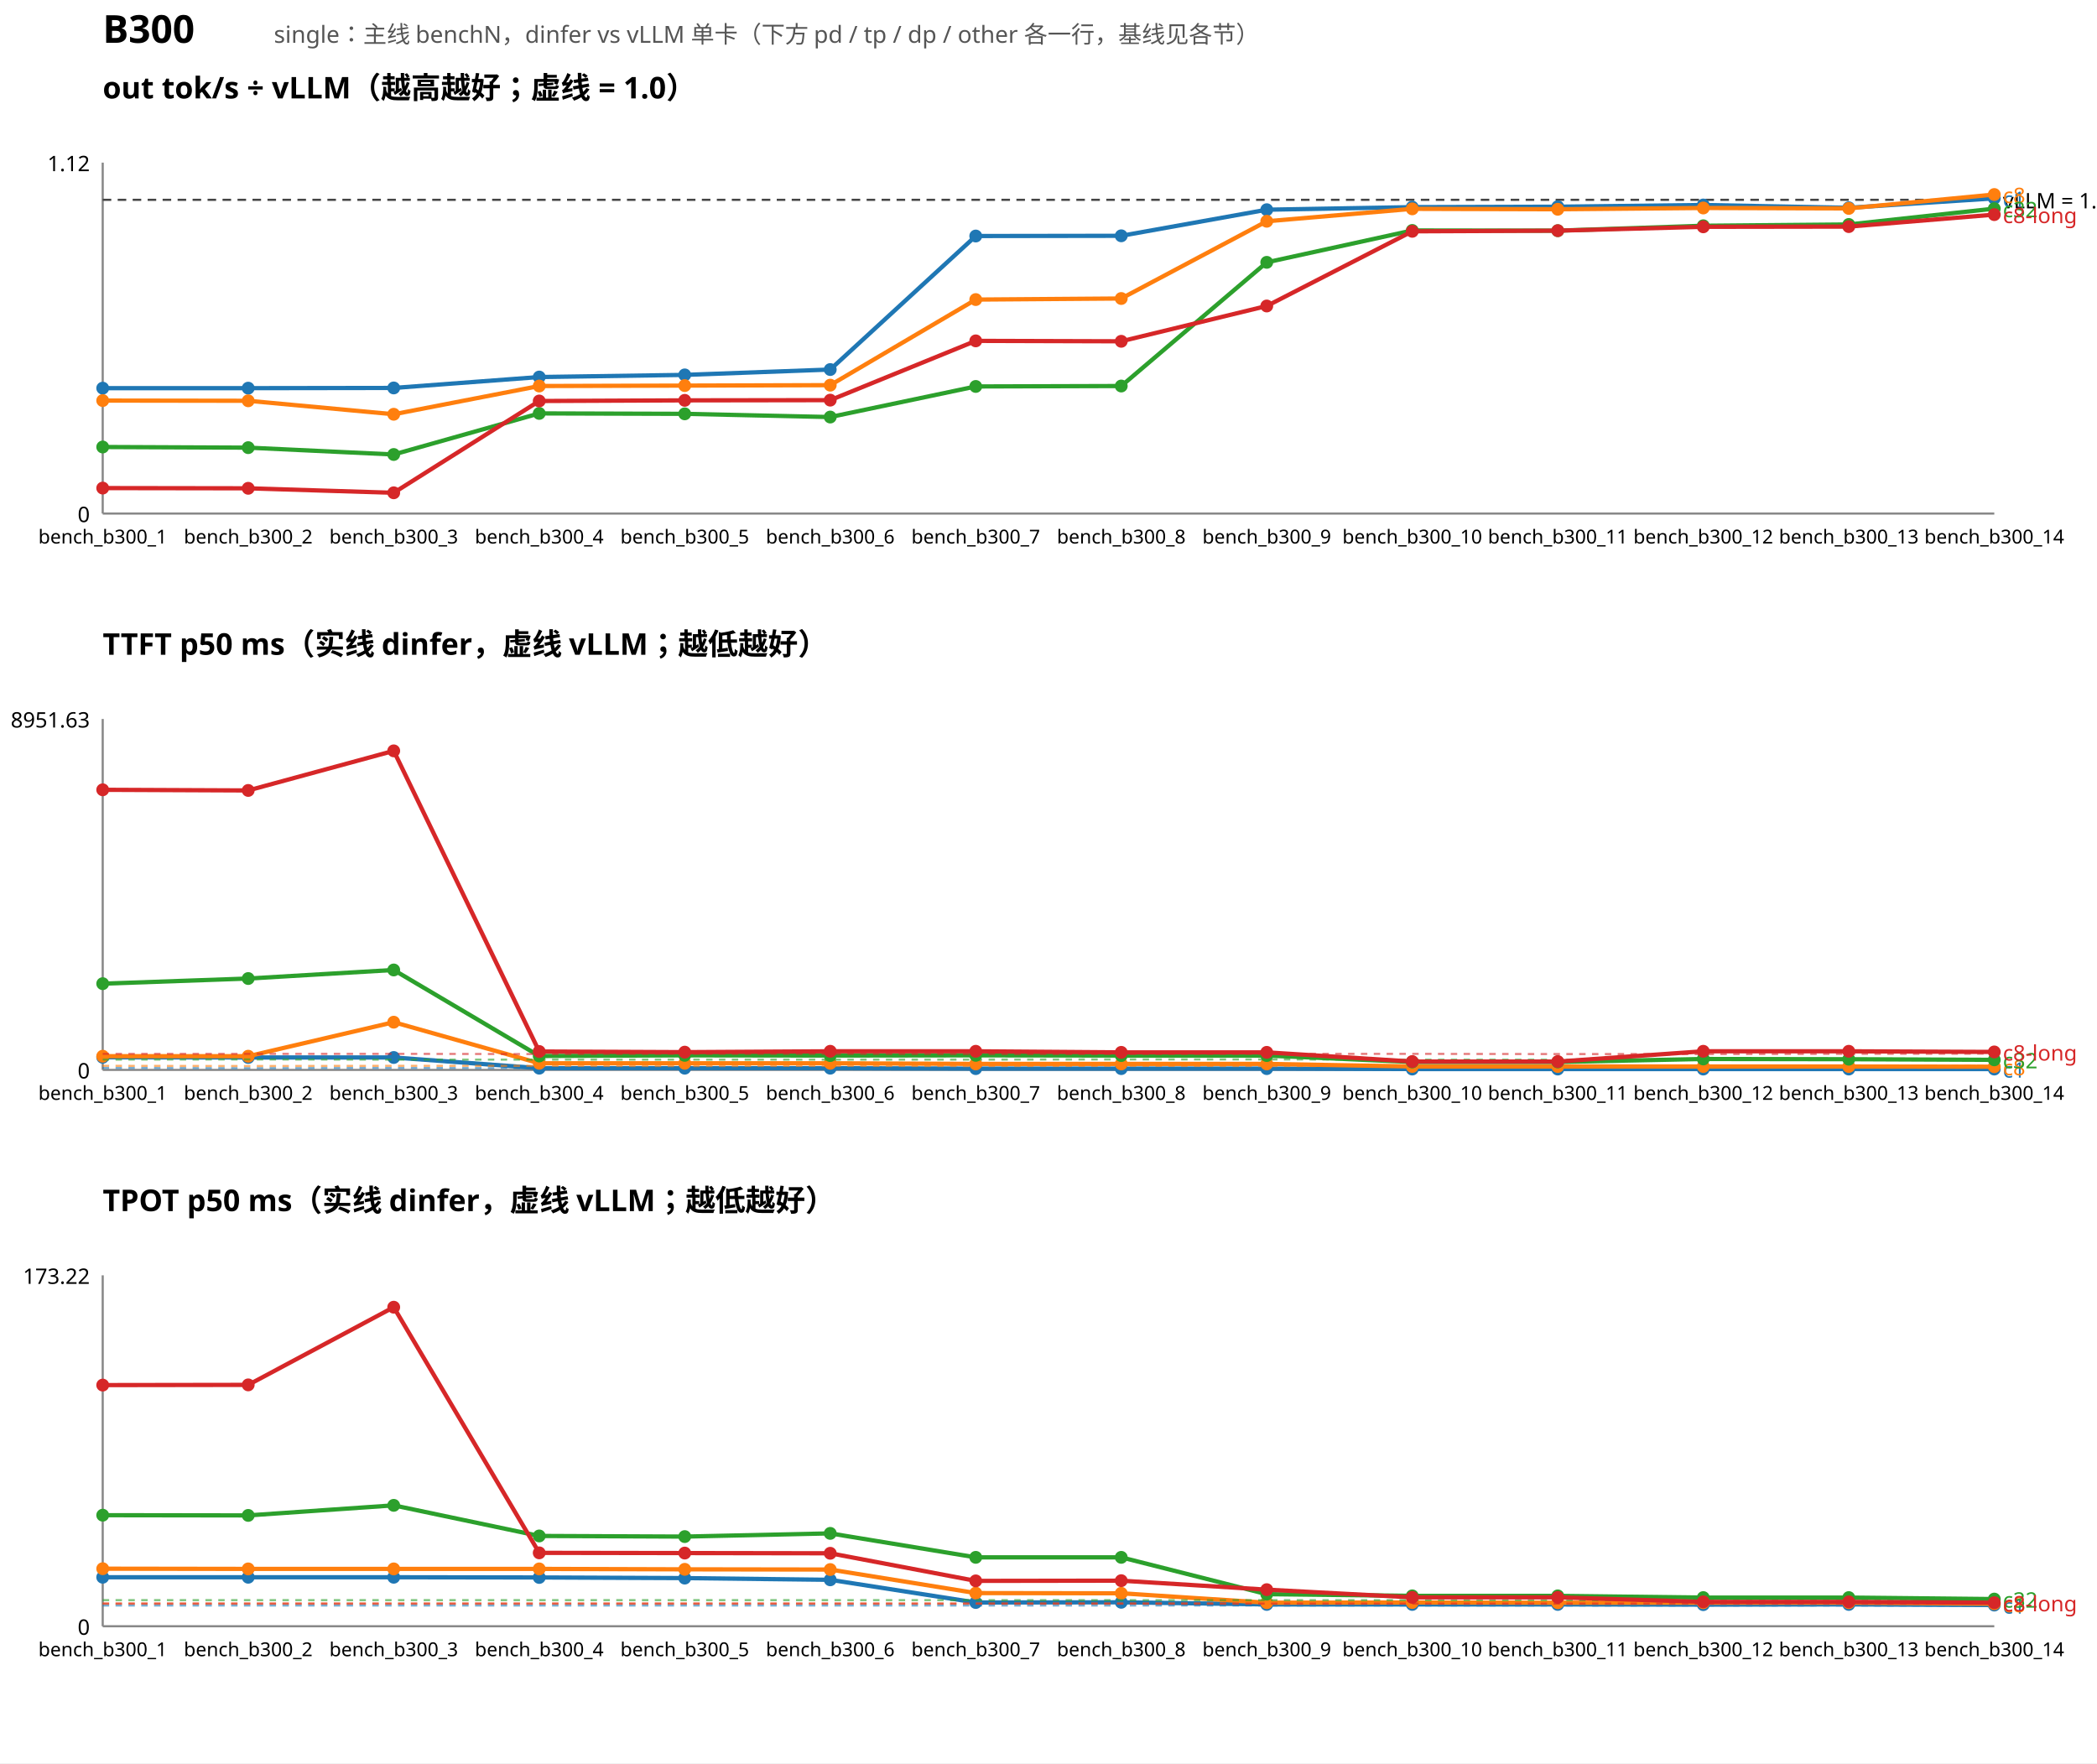
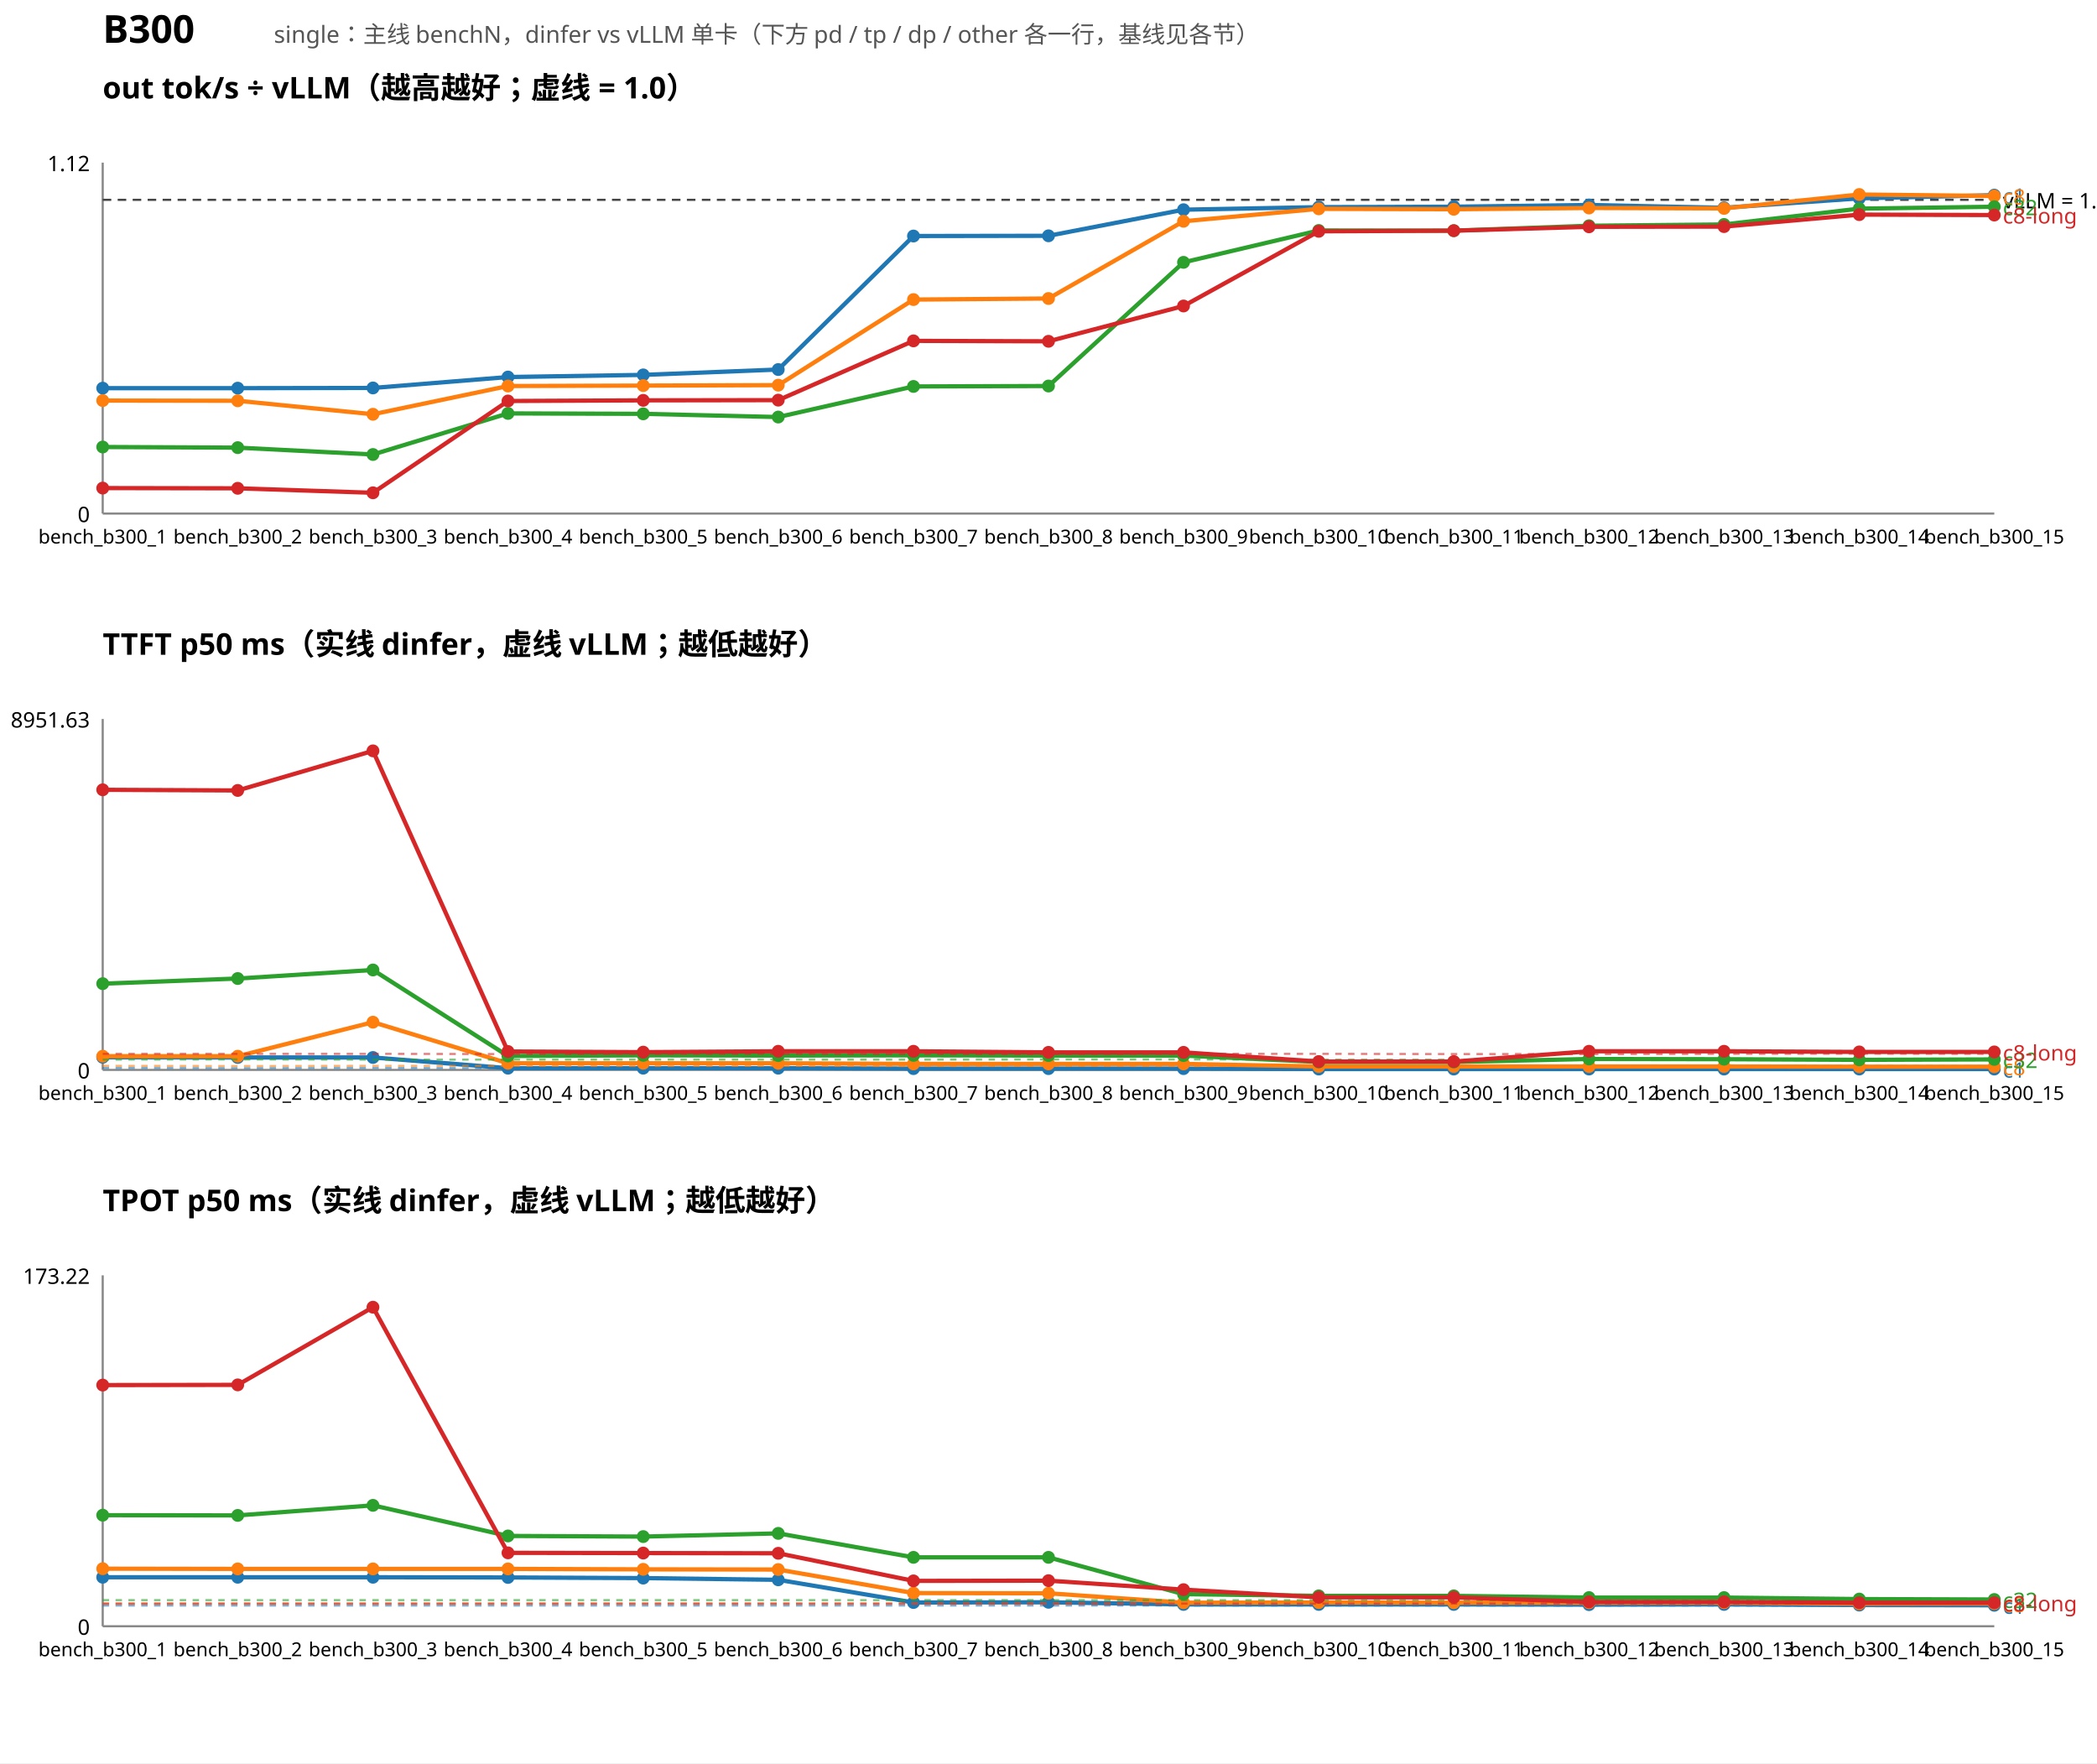
<svg xmlns="http://www.w3.org/2000/svg" width="980" height="824" font-family="sans-serif">
  <rect width="980" height="824" fill="white" />
  <text x="48" y="20" font-size="18" font-weight="bold">B300</text>
  <text x="128" y="20" font-size="11" fill="#555">single：主线 benchN，dinfer vs vLLM 单卡（下方 pd / tp / dp / other 各一行，基线见各节）</text>
  <text x="48" y="46" font-size="14" font-weight="bold">out tok/s ÷ vLLM（越高越好；虚线 = 1.0）</text>
  <line x1="48" y1="240.0" x2="932" y2="240.0" stroke="#888" />
  <line x1="48" y1="76" x2="48" y2="240.0" stroke="#888" />
  <text x="42" y="80" font-size="10" text-anchor="end">1.12</text>
  <text x="42" y="244.0" font-size="10" text-anchor="end">0</text>
  <line x1="48" y1="93.381" x2="932" y2="93.381" stroke="#444" stroke-dasharray="4 3" />
  <text x="936" y="97.381" font-size="10">vLLM = 1.0</text>
-   <polyline points="48.0,181.4 116.0,181.4 184.0,181.3 252.0,176.2 320.0,175.2 388.0,172.7 456.0,110.3 524.0,110.2 592.0,98.0 660.0,96.8 728.0,96.6 796.0,95.8 864.0,97.1 932.0,92.7" fill="none" stroke="#1f77b4" stroke-width="2" />
+   <polyline points="48.0,181.4 111.1,181.4 174.3,181.3 237.4,176.2 300.6,175.2 363.7,172.7 426.9,110.3 490.0,110.2 553.1,98.0 616.3,96.8 679.4,96.6 742.6,95.8 805.7,97.1 868.9,92.7 932.0,91.2" fill="none" stroke="#1f77b4" stroke-width="2" />
  <circle cx="48.0" cy="181.4" r="3" fill="#1f77b4" />
-   <circle cx="116.0" cy="181.4" r="3" fill="#1f77b4" />
-   <circle cx="184.0" cy="181.3" r="3" fill="#1f77b4" />
-   <circle cx="252.0" cy="176.2" r="3" fill="#1f77b4" />
-   <circle cx="320.0" cy="175.2" r="3" fill="#1f77b4" />
-   <circle cx="388.0" cy="172.7" r="3" fill="#1f77b4" />
-   <circle cx="456.0" cy="110.3" r="3" fill="#1f77b4" />
-   <circle cx="524.0" cy="110.2" r="3" fill="#1f77b4" />
-   <circle cx="592.0" cy="98.0" r="3" fill="#1f77b4" />
-   <circle cx="660.0" cy="96.8" r="3" fill="#1f77b4" />
-   <circle cx="728.0" cy="96.6" r="3" fill="#1f77b4" />
-   <circle cx="796.0" cy="95.8" r="3" fill="#1f77b4" />
-   <circle cx="864.0" cy="97.1" r="3" fill="#1f77b4" />
-   <circle cx="932.0" cy="92.7" r="3" fill="#1f77b4" />
-   <text x="936" y="96.725" font-size="10" fill="#1f77b4">c1</text>
-   <polyline points="48.0,187.2 116.0,187.3 184.0,193.6 252.0,180.4 320.0,180.2 388.0,180.0 456.0,140.0 524.0,139.5 592.0,103.4 660.0,97.6 728.0,97.8 796.0,97.2 864.0,97.4 932.0,90.9" fill="none" stroke="#ff7f0e" stroke-width="2" />
+   <circle cx="111.1" cy="181.4" r="3" fill="#1f77b4" />
+   <circle cx="174.3" cy="181.3" r="3" fill="#1f77b4" />
+   <circle cx="237.4" cy="176.2" r="3" fill="#1f77b4" />
+   <circle cx="300.6" cy="175.2" r="3" fill="#1f77b4" />
+   <circle cx="363.7" cy="172.7" r="3" fill="#1f77b4" />
+   <circle cx="426.9" cy="110.3" r="3" fill="#1f77b4" />
+   <circle cx="490.0" cy="110.2" r="3" fill="#1f77b4" />
+   <circle cx="553.1" cy="98.0" r="3" fill="#1f77b4" />
+   <circle cx="616.3" cy="96.8" r="3" fill="#1f77b4" />
+   <circle cx="679.4" cy="96.6" r="3" fill="#1f77b4" />
+   <circle cx="742.6" cy="95.8" r="3" fill="#1f77b4" />
+   <circle cx="805.7" cy="97.1" r="3" fill="#1f77b4" />
+   <circle cx="868.9" cy="92.7" r="3" fill="#1f77b4" />
+   <circle cx="932.0" cy="91.2" r="3" fill="#1f77b4" />
+   <text x="936" y="95.247" font-size="10" fill="#1f77b4">c1</text>
+   <polyline points="48.0,187.2 111.1,187.3 174.3,193.6 237.4,180.4 300.6,180.2 363.7,180.0 426.9,140.0 490.0,139.5 553.1,103.4 616.3,97.6 679.4,97.8 742.6,97.2 805.7,97.4 868.9,90.9 932.0,91.6" fill="none" stroke="#ff7f0e" stroke-width="2" />
  <circle cx="48.0" cy="187.2" r="3" fill="#ff7f0e" />
-   <circle cx="116.0" cy="187.3" r="3" fill="#ff7f0e" />
-   <circle cx="184.0" cy="193.6" r="3" fill="#ff7f0e" />
-   <circle cx="252.0" cy="180.4" r="3" fill="#ff7f0e" />
-   <circle cx="320.0" cy="180.2" r="3" fill="#ff7f0e" />
-   <circle cx="388.0" cy="180.0" r="3" fill="#ff7f0e" />
-   <circle cx="456.0" cy="140.0" r="3" fill="#ff7f0e" />
-   <circle cx="524.0" cy="139.5" r="3" fill="#ff7f0e" />
-   <circle cx="592.0" cy="103.4" r="3" fill="#ff7f0e" />
-   <circle cx="660.0" cy="97.6" r="3" fill="#ff7f0e" />
-   <circle cx="728.0" cy="97.8" r="3" fill="#ff7f0e" />
-   <circle cx="796.0" cy="97.2" r="3" fill="#ff7f0e" />
-   <circle cx="864.0" cy="97.4" r="3" fill="#ff7f0e" />
-   <circle cx="932.0" cy="90.9" r="3" fill="#ff7f0e" />
-   <text x="936" y="94.909" font-size="10" fill="#ff7f0e">c8</text>
-   <polyline points="48.0,208.9 116.0,209.2 184.0,212.4 252.0,193.2 320.0,193.4 388.0,194.9 456.0,180.6 524.0,180.4 592.0,122.6 660.0,107.7 728.0,107.8 796.0,105.5 864.0,104.9 932.0,97.5" fill="none" stroke="#2ca02c" stroke-width="2" />
+   <circle cx="111.1" cy="187.3" r="3" fill="#ff7f0e" />
+   <circle cx="174.3" cy="193.6" r="3" fill="#ff7f0e" />
+   <circle cx="237.4" cy="180.4" r="3" fill="#ff7f0e" />
+   <circle cx="300.6" cy="180.2" r="3" fill="#ff7f0e" />
+   <circle cx="363.7" cy="180.0" r="3" fill="#ff7f0e" />
+   <circle cx="426.9" cy="140.0" r="3" fill="#ff7f0e" />
+   <circle cx="490.0" cy="139.5" r="3" fill="#ff7f0e" />
+   <circle cx="553.1" cy="103.4" r="3" fill="#ff7f0e" />
+   <circle cx="616.3" cy="97.6" r="3" fill="#ff7f0e" />
+   <circle cx="679.4" cy="97.8" r="3" fill="#ff7f0e" />
+   <circle cx="742.6" cy="97.2" r="3" fill="#ff7f0e" />
+   <circle cx="805.7" cy="97.4" r="3" fill="#ff7f0e" />
+   <circle cx="868.9" cy="90.9" r="3" fill="#ff7f0e" />
+   <circle cx="932.0" cy="91.6" r="3" fill="#ff7f0e" />
+   <text x="936" y="95.585" font-size="10" fill="#ff7f0e">c8</text>
+   <polyline points="48.0,208.9 111.1,209.2 174.3,212.4 237.4,193.2 300.6,193.4 363.7,194.9 426.9,180.6 490.0,180.4 553.1,122.6 616.3,107.7 679.4,107.8 742.6,105.5 805.7,104.9 868.9,97.5 932.0,96.6" fill="none" stroke="#2ca02c" stroke-width="2" />
  <circle cx="48.0" cy="208.9" r="3" fill="#2ca02c" />
-   <circle cx="116.0" cy="209.2" r="3" fill="#2ca02c" />
-   <circle cx="184.0" cy="212.4" r="3" fill="#2ca02c" />
-   <circle cx="252.0" cy="193.2" r="3" fill="#2ca02c" />
-   <circle cx="320.0" cy="193.4" r="3" fill="#2ca02c" />
-   <circle cx="388.0" cy="194.9" r="3" fill="#2ca02c" />
-   <circle cx="456.0" cy="180.6" r="3" fill="#2ca02c" />
-   <circle cx="524.0" cy="180.4" r="3" fill="#2ca02c" />
-   <circle cx="592.0" cy="122.6" r="3" fill="#2ca02c" />
-   <circle cx="660.0" cy="107.7" r="3" fill="#2ca02c" />
-   <circle cx="728.0" cy="107.8" r="3" fill="#2ca02c" />
-   <circle cx="796.0" cy="105.5" r="3" fill="#2ca02c" />
-   <circle cx="864.0" cy="104.9" r="3" fill="#2ca02c" />
-   <circle cx="932.0" cy="97.5" r="3" fill="#2ca02c" />
-   <text x="936" y="101.531" font-size="10" fill="#2ca02c">c32</text>
-   <polyline points="48.0,228.1 116.0,228.2 184.0,230.3 252.0,187.4 320.0,187.1 388.0,187.0 456.0,159.3 524.0,159.5 592.0,143.0 660.0,108.1 728.0,107.8 796.0,106.0 864.0,105.9 932.0,100.3" fill="none" stroke="#d62728" stroke-width="2" />
+   <circle cx="111.1" cy="209.2" r="3" fill="#2ca02c" />
+   <circle cx="174.3" cy="212.4" r="3" fill="#2ca02c" />
+   <circle cx="237.4" cy="193.2" r="3" fill="#2ca02c" />
+   <circle cx="300.6" cy="193.4" r="3" fill="#2ca02c" />
+   <circle cx="363.7" cy="194.9" r="3" fill="#2ca02c" />
+   <circle cx="426.9" cy="180.6" r="3" fill="#2ca02c" />
+   <circle cx="490.0" cy="180.4" r="3" fill="#2ca02c" />
+   <circle cx="553.1" cy="122.6" r="3" fill="#2ca02c" />
+   <circle cx="616.3" cy="107.7" r="3" fill="#2ca02c" />
+   <circle cx="679.4" cy="107.8" r="3" fill="#2ca02c" />
+   <circle cx="742.6" cy="105.5" r="3" fill="#2ca02c" />
+   <circle cx="805.7" cy="104.9" r="3" fill="#2ca02c" />
+   <circle cx="868.9" cy="97.5" r="3" fill="#2ca02c" />
+   <circle cx="932.0" cy="96.6" r="3" fill="#2ca02c" />
+   <text x="936" y="100.595" font-size="10" fill="#2ca02c">c32</text>
+   <polyline points="48.0,228.1 111.1,228.2 174.3,230.3 237.4,187.4 300.6,187.1 363.7,187.0 426.9,159.3 490.0,159.5 553.1,143.0 616.3,108.1 679.4,107.8 742.6,106.0 805.7,105.9 868.9,100.3 932.0,100.5" fill="none" stroke="#d62728" stroke-width="2" />
  <circle cx="48.0" cy="228.1" r="3" fill="#d62728" />
-   <circle cx="116.0" cy="228.2" r="3" fill="#d62728" />
-   <circle cx="184.0" cy="230.3" r="3" fill="#d62728" />
-   <circle cx="252.0" cy="187.4" r="3" fill="#d62728" />
-   <circle cx="320.0" cy="187.1" r="3" fill="#d62728" />
-   <circle cx="388.0" cy="187.0" r="3" fill="#d62728" />
-   <circle cx="456.0" cy="159.3" r="3" fill="#d62728" />
-   <circle cx="524.0" cy="159.5" r="3" fill="#d62728" />
-   <circle cx="592.0" cy="143.0" r="3" fill="#d62728" />
-   <circle cx="660.0" cy="108.1" r="3" fill="#d62728" />
-   <circle cx="728.0" cy="107.8" r="3" fill="#d62728" />
-   <circle cx="796.0" cy="106.0" r="3" fill="#d62728" />
-   <circle cx="864.0" cy="105.9" r="3" fill="#d62728" />
-   <circle cx="932.0" cy="100.3" r="3" fill="#d62728" />
-   <text x="936" y="104.262" font-size="10" fill="#d62728">c8-long</text>
+   <circle cx="111.1" cy="228.2" r="3" fill="#d62728" />
+   <circle cx="174.3" cy="230.3" r="3" fill="#d62728" />
+   <circle cx="237.4" cy="187.4" r="3" fill="#d62728" />
+   <circle cx="300.6" cy="187.1" r="3" fill="#d62728" />
+   <circle cx="363.7" cy="187.0" r="3" fill="#d62728" />
+   <circle cx="426.9" cy="159.3" r="3" fill="#d62728" />
+   <circle cx="490.0" cy="159.5" r="3" fill="#d62728" />
+   <circle cx="553.1" cy="143.0" r="3" fill="#d62728" />
+   <circle cx="616.3" cy="108.1" r="3" fill="#d62728" />
+   <circle cx="679.4" cy="107.8" r="3" fill="#d62728" />
+   <circle cx="742.6" cy="106.0" r="3" fill="#d62728" />
+   <circle cx="805.7" cy="105.9" r="3" fill="#d62728" />
+   <circle cx="868.9" cy="100.3" r="3" fill="#d62728" />
+   <circle cx="932.0" cy="100.5" r="3" fill="#d62728" />
+   <text x="936" y="104.453" font-size="10" fill="#d62728">c8-long</text>
  <text x="48.0" y="254.0" font-size="9" text-anchor="middle">bench_b300_1</text>
-   <text x="116.0" y="254.0" font-size="9" text-anchor="middle">bench_b300_2</text>
-   <text x="184.0" y="254.0" font-size="9" text-anchor="middle">bench_b300_3</text>
-   <text x="252.0" y="254.0" font-size="9" text-anchor="middle">bench_b300_4</text>
-   <text x="320.0" y="254.0" font-size="9" text-anchor="middle">bench_b300_5</text>
-   <text x="388.0" y="254.0" font-size="9" text-anchor="middle">bench_b300_6</text>
-   <text x="456.0" y="254.0" font-size="9" text-anchor="middle">bench_b300_7</text>
-   <text x="524.0" y="254.0" font-size="9" text-anchor="middle">bench_b300_8</text>
-   <text x="592.0" y="254.0" font-size="9" text-anchor="middle">bench_b300_9</text>
-   <text x="660.0" y="254.0" font-size="9" text-anchor="middle">bench_b300_10</text>
-   <text x="728.0" y="254.0" font-size="9" text-anchor="middle">bench_b300_11</text>
-   <text x="796.0" y="254.0" font-size="9" text-anchor="middle">bench_b300_12</text>
-   <text x="864.0" y="254.0" font-size="9" text-anchor="middle">bench_b300_13</text>
-   <text x="932.0" y="254.0" font-size="9" text-anchor="middle">bench_b300_14</text>
+   <text x="111.1" y="254.0" font-size="9" text-anchor="middle">bench_b300_2</text>
+   <text x="174.3" y="254.0" font-size="9" text-anchor="middle">bench_b300_3</text>
+   <text x="237.4" y="254.0" font-size="9" text-anchor="middle">bench_b300_4</text>
+   <text x="300.6" y="254.0" font-size="9" text-anchor="middle">bench_b300_5</text>
+   <text x="363.7" y="254.0" font-size="9" text-anchor="middle">bench_b300_6</text>
+   <text x="426.9" y="254.0" font-size="9" text-anchor="middle">bench_b300_7</text>
+   <text x="490.0" y="254.0" font-size="9" text-anchor="middle">bench_b300_8</text>
+   <text x="553.1" y="254.0" font-size="9" text-anchor="middle">bench_b300_9</text>
+   <text x="616.3" y="254.0" font-size="9" text-anchor="middle">bench_b300_10</text>
+   <text x="679.4" y="254.0" font-size="9" text-anchor="middle">bench_b300_11</text>
+   <text x="742.6" y="254.0" font-size="9" text-anchor="middle">bench_b300_12</text>
+   <text x="805.7" y="254.0" font-size="9" text-anchor="middle">bench_b300_13</text>
+   <text x="868.9" y="254.0" font-size="9" text-anchor="middle">bench_b300_14</text>
+   <text x="932.0" y="254.0" font-size="9" text-anchor="middle">bench_b300_15</text>
  <text x="48" y="306" font-size="14" font-weight="bold">TTFT p50 ms（实线 dinfer，虚线 vLLM；越低越好）</text>
  <line x1="48" y1="500.0" x2="932" y2="500.0" stroke="#888" />
  <line x1="48" y1="336" x2="48" y2="500.0" stroke="#888" />
  <text x="42" y="340" font-size="10" text-anchor="end">8951.63</text>
  <text x="42" y="504.0" font-size="10" text-anchor="end">0</text>
-   <polyline points="48.0,494.1 116.0,494.2 184.0,494.2 252.0,499.2 320.0,499.2 388.0,499.2 456.0,499.4 524.0,499.4 592.0,499.4 660.0,499.6 728.0,499.6 796.0,499.6 864.0,499.6 932.0,499.6" fill="none" stroke="#1f77b4" stroke-width="2" />
+   <polyline points="48.0,494.1 111.1,494.2 174.3,494.2 237.4,499.2 300.6,499.2 363.7,499.2 426.9,499.4 490.0,499.4 553.1,499.4 616.3,499.6 679.4,499.6 742.6,499.6 805.7,499.6 868.9,499.6 932.0,499.6" fill="none" stroke="#1f77b4" stroke-width="2" />
  <circle cx="48.0" cy="494.1" r="3" fill="#1f77b4" />
-   <circle cx="116.0" cy="494.2" r="3" fill="#1f77b4" />
-   <circle cx="184.0" cy="494.2" r="3" fill="#1f77b4" />
-   <circle cx="252.0" cy="499.2" r="3" fill="#1f77b4" />
-   <circle cx="320.0" cy="499.2" r="3" fill="#1f77b4" />
-   <circle cx="388.0" cy="499.2" r="3" fill="#1f77b4" />
-   <circle cx="456.0" cy="499.4" r="3" fill="#1f77b4" />
-   <circle cx="524.0" cy="499.4" r="3" fill="#1f77b4" />
-   <circle cx="592.0" cy="499.4" r="3" fill="#1f77b4" />
-   <circle cx="660.0" cy="499.6" r="3" fill="#1f77b4" />
-   <circle cx="728.0" cy="499.6" r="3" fill="#1f77b4" />
-   <circle cx="796.0" cy="499.6" r="3" fill="#1f77b4" />
-   <circle cx="864.0" cy="499.6" r="3" fill="#1f77b4" />
+   <circle cx="111.1" cy="494.2" r="3" fill="#1f77b4" />
+   <circle cx="174.3" cy="494.2" r="3" fill="#1f77b4" />
+   <circle cx="237.4" cy="499.2" r="3" fill="#1f77b4" />
+   <circle cx="300.6" cy="499.2" r="3" fill="#1f77b4" />
+   <circle cx="363.7" cy="499.2" r="3" fill="#1f77b4" />
+   <circle cx="426.9" cy="499.4" r="3" fill="#1f77b4" />
+   <circle cx="490.0" cy="499.4" r="3" fill="#1f77b4" />
+   <circle cx="553.1" cy="499.4" r="3" fill="#1f77b4" />
+   <circle cx="616.3" cy="499.6" r="3" fill="#1f77b4" />
+   <circle cx="679.4" cy="499.6" r="3" fill="#1f77b4" />
+   <circle cx="742.6" cy="499.6" r="3" fill="#1f77b4" />
+   <circle cx="805.7" cy="499.6" r="3" fill="#1f77b4" />
+   <circle cx="868.9" cy="499.6" r="3" fill="#1f77b4" />
  <circle cx="932.0" cy="499.6" r="3" fill="#1f77b4" />
-   <polyline points="48.0,499.1 116.0,499.2 184.0,499.1 252.0,499.2 320.0,499.2 388.0,499.1 456.0,499.2 524.0,499.1 592.0,499.1 660.0,499.1 728.0,499.1 796.0,499.1 864.0,499.1 932.0,499.1" fill="none" stroke="#1f77b4" stroke-width="1" stroke-dasharray="3 3" opacity="0.6" />
-   <text x="936" y="503.608" font-size="10" fill="#1f77b4">c1</text>
-   <polyline points="48.0,493.6 116.0,493.6 184.0,477.7 252.0,496.9 320.0,496.9 388.0,496.9 456.0,497.2 524.0,497.2 592.0,497.2 660.0,498.4 728.0,498.4 796.0,498.4 864.0,498.4 932.0,498.5" fill="none" stroke="#ff7f0e" stroke-width="2" />
+   <polyline points="48.0,499.1 111.1,499.2 174.3,499.1 237.4,499.2 300.6,499.2 363.7,499.1 426.9,499.2 490.0,499.1 553.1,499.1 616.3,499.1 679.4,499.1 742.6,499.1 805.7,499.1 868.9,499.1 932.0,499.1" fill="none" stroke="#1f77b4" stroke-width="1" stroke-dasharray="3 3" opacity="0.6" />
+   <text x="936" y="503.607" font-size="10" fill="#1f77b4">c1</text>
+   <polyline points="48.0,493.6 111.1,493.6 174.3,477.7 237.4,496.9 300.6,496.9 363.7,496.9 426.9,497.2 490.0,497.2 553.1,497.2 616.3,498.4 679.4,498.4 742.6,498.4 805.7,498.4 868.9,498.5 932.0,498.5" fill="none" stroke="#ff7f0e" stroke-width="2" />
  <circle cx="48.0" cy="493.6" r="3" fill="#ff7f0e" />
-   <circle cx="116.0" cy="493.6" r="3" fill="#ff7f0e" />
-   <circle cx="184.0" cy="477.7" r="3" fill="#ff7f0e" />
-   <circle cx="252.0" cy="496.9" r="3" fill="#ff7f0e" />
-   <circle cx="320.0" cy="496.9" r="3" fill="#ff7f0e" />
-   <circle cx="388.0" cy="496.9" r="3" fill="#ff7f0e" />
-   <circle cx="456.0" cy="497.2" r="3" fill="#ff7f0e" />
-   <circle cx="524.0" cy="497.2" r="3" fill="#ff7f0e" />
-   <circle cx="592.0" cy="497.2" r="3" fill="#ff7f0e" />
-   <circle cx="660.0" cy="498.4" r="3" fill="#ff7f0e" />
-   <circle cx="728.0" cy="498.4" r="3" fill="#ff7f0e" />
-   <circle cx="796.0" cy="498.4" r="3" fill="#ff7f0e" />
-   <circle cx="864.0" cy="498.4" r="3" fill="#ff7f0e" />
+   <circle cx="111.1" cy="493.6" r="3" fill="#ff7f0e" />
+   <circle cx="174.3" cy="477.7" r="3" fill="#ff7f0e" />
+   <circle cx="237.4" cy="496.9" r="3" fill="#ff7f0e" />
+   <circle cx="300.6" cy="496.9" r="3" fill="#ff7f0e" />
+   <circle cx="363.7" cy="496.9" r="3" fill="#ff7f0e" />
+   <circle cx="426.9" cy="497.2" r="3" fill="#ff7f0e" />
+   <circle cx="490.0" cy="497.2" r="3" fill="#ff7f0e" />
+   <circle cx="553.1" cy="497.2" r="3" fill="#ff7f0e" />
+   <circle cx="616.3" cy="498.4" r="3" fill="#ff7f0e" />
+   <circle cx="679.4" cy="498.4" r="3" fill="#ff7f0e" />
+   <circle cx="742.6" cy="498.4" r="3" fill="#ff7f0e" />
+   <circle cx="805.7" cy="498.4" r="3" fill="#ff7f0e" />
+   <circle cx="868.9" cy="498.5" r="3" fill="#ff7f0e" />
  <circle cx="932.0" cy="498.5" r="3" fill="#ff7f0e" />
-   <polyline points="48.0,498.1 116.0,498.2 184.0,498.1 252.0,498.1 320.0,498.2 388.0,498.1 456.0,498.2 524.0,498.1 592.0,498.2 660.0,498.1 728.0,498.2 796.0,498.2 864.0,498.2 932.0,498.0" fill="none" stroke="#ff7f0e" stroke-width="1" stroke-dasharray="3 3" opacity="0.6" />
-   <text x="936" y="502.5" font-size="10" fill="#ff7f0e">c8</text>
-   <polyline points="48.0,459.7 116.0,457.3 184.0,453.3 252.0,493.5 320.0,493.2 388.0,493.3 456.0,493.2 524.0,493.3 592.0,493.3 660.0,496.3 728.0,496.3 796.0,494.9 864.0,495.0 932.0,495.3" fill="none" stroke="#2ca02c" stroke-width="2" />
+   <polyline points="48.0,498.1 111.1,498.2 174.3,498.1 237.4,498.1 300.6,498.2 363.7,498.1 426.9,498.2 490.0,498.1 553.1,498.2 616.3,498.1 679.4,498.2 742.6,498.2 805.7,498.2 868.9,498.0 932.0,498.2" fill="none" stroke="#ff7f0e" stroke-width="1" stroke-dasharray="3 3" opacity="0.6" />
+   <text x="936" y="502.471" font-size="10" fill="#ff7f0e">c8</text>
+   <polyline points="48.0,459.7 111.1,457.3 174.3,453.3 237.4,493.5 300.6,493.2 363.7,493.3 426.9,493.2 490.0,493.3 553.1,493.3 616.3,496.3 679.4,496.3 742.6,494.9 805.7,495.0 868.9,495.3 932.0,495.1" fill="none" stroke="#2ca02c" stroke-width="2" />
  <circle cx="48.0" cy="459.7" r="3" fill="#2ca02c" />
-   <circle cx="116.0" cy="457.3" r="3" fill="#2ca02c" />
-   <circle cx="184.0" cy="453.3" r="3" fill="#2ca02c" />
-   <circle cx="252.0" cy="493.5" r="3" fill="#2ca02c" />
-   <circle cx="320.0" cy="493.2" r="3" fill="#2ca02c" />
-   <circle cx="388.0" cy="493.3" r="3" fill="#2ca02c" />
-   <circle cx="456.0" cy="493.2" r="3" fill="#2ca02c" />
-   <circle cx="524.0" cy="493.3" r="3" fill="#2ca02c" />
-   <circle cx="592.0" cy="493.3" r="3" fill="#2ca02c" />
-   <circle cx="660.0" cy="496.3" r="3" fill="#2ca02c" />
-   <circle cx="728.0" cy="496.3" r="3" fill="#2ca02c" />
-   <circle cx="796.0" cy="494.9" r="3" fill="#2ca02c" />
-   <circle cx="864.0" cy="495.0" r="3" fill="#2ca02c" />
-   <circle cx="932.0" cy="495.3" r="3" fill="#2ca02c" />
-   <polyline points="48.0,495.2 116.0,495.1 184.0,495.2 252.0,495.2 320.0,495.2 388.0,495.2 456.0,495.2 524.0,495.1 592.0,495.1 660.0,495.2 728.0,495.2 796.0,495.1 864.0,495.2 932.0,495.2" fill="none" stroke="#2ca02c" stroke-width="1" stroke-dasharray="3 3" opacity="0.6" />
-   <text x="936" y="499.269" font-size="10" fill="#2ca02c">c32</text>
-   <polyline points="48.0,369.1 116.0,369.4 184.0,350.9 252.0,491.4 320.0,491.7 388.0,491.3 456.0,491.3 524.0,491.8 592.0,491.8 660.0,496.1 728.0,496.1 796.0,491.3 864.0,491.3 932.0,491.6" fill="none" stroke="#d62728" stroke-width="2" />
+   <circle cx="111.1" cy="457.3" r="3" fill="#2ca02c" />
+   <circle cx="174.3" cy="453.3" r="3" fill="#2ca02c" />
+   <circle cx="237.4" cy="493.5" r="3" fill="#2ca02c" />
+   <circle cx="300.6" cy="493.2" r="3" fill="#2ca02c" />
+   <circle cx="363.7" cy="493.3" r="3" fill="#2ca02c" />
+   <circle cx="426.9" cy="493.2" r="3" fill="#2ca02c" />
+   <circle cx="490.0" cy="493.3" r="3" fill="#2ca02c" />
+   <circle cx="553.1" cy="493.3" r="3" fill="#2ca02c" />
+   <circle cx="616.3" cy="496.3" r="3" fill="#2ca02c" />
+   <circle cx="679.4" cy="496.3" r="3" fill="#2ca02c" />
+   <circle cx="742.6" cy="494.9" r="3" fill="#2ca02c" />
+   <circle cx="805.7" cy="495.0" r="3" fill="#2ca02c" />
+   <circle cx="868.9" cy="495.3" r="3" fill="#2ca02c" />
+   <circle cx="932.0" cy="495.1" r="3" fill="#2ca02c" />
+   <polyline points="48.0,495.2 111.1,495.1 174.3,495.2 237.4,495.2 300.6,495.2 363.7,495.2 426.9,495.2 490.0,495.1 553.1,495.1 616.3,495.2 679.4,495.2 742.6,495.1 805.7,495.2 868.9,495.2 932.0,495.2" fill="none" stroke="#2ca02c" stroke-width="1" stroke-dasharray="3 3" opacity="0.6" />
+   <text x="936" y="499.11" font-size="10" fill="#2ca02c">c32</text>
+   <polyline points="48.0,369.1 111.1,369.4 174.3,350.9 237.4,491.4 300.6,491.7 363.7,491.3 426.9,491.3 490.0,491.8 553.1,491.8 616.3,496.1 679.4,496.1 742.6,491.3 805.7,491.3 868.9,491.6 932.0,491.6" fill="none" stroke="#d62728" stroke-width="2" />
  <circle cx="48.0" cy="369.1" r="3" fill="#d62728" />
-   <circle cx="116.0" cy="369.4" r="3" fill="#d62728" />
-   <circle cx="184.0" cy="350.9" r="3" fill="#d62728" />
-   <circle cx="252.0" cy="491.4" r="3" fill="#d62728" />
-   <circle cx="320.0" cy="491.7" r="3" fill="#d62728" />
-   <circle cx="388.0" cy="491.3" r="3" fill="#d62728" />
-   <circle cx="456.0" cy="491.3" r="3" fill="#d62728" />
-   <circle cx="524.0" cy="491.8" r="3" fill="#d62728" />
-   <circle cx="592.0" cy="491.8" r="3" fill="#d62728" />
-   <circle cx="660.0" cy="496.1" r="3" fill="#d62728" />
-   <circle cx="728.0" cy="496.1" r="3" fill="#d62728" />
-   <circle cx="796.0" cy="491.3" r="3" fill="#d62728" />
-   <circle cx="864.0" cy="491.3" r="3" fill="#d62728" />
+   <circle cx="111.1" cy="369.4" r="3" fill="#d62728" />
+   <circle cx="174.3" cy="350.9" r="3" fill="#d62728" />
+   <circle cx="237.4" cy="491.4" r="3" fill="#d62728" />
+   <circle cx="300.6" cy="491.7" r="3" fill="#d62728" />
+   <circle cx="363.7" cy="491.3" r="3" fill="#d62728" />
+   <circle cx="426.9" cy="491.3" r="3" fill="#d62728" />
+   <circle cx="490.0" cy="491.8" r="3" fill="#d62728" />
+   <circle cx="553.1" cy="491.8" r="3" fill="#d62728" />
+   <circle cx="616.3" cy="496.1" r="3" fill="#d62728" />
+   <circle cx="679.4" cy="496.1" r="3" fill="#d62728" />
+   <circle cx="742.6" cy="491.3" r="3" fill="#d62728" />
+   <circle cx="805.7" cy="491.3" r="3" fill="#d62728" />
+   <circle cx="868.9" cy="491.6" r="3" fill="#d62728" />
  <circle cx="932.0" cy="491.6" r="3" fill="#d62728" />
-   <polyline points="48.0,492.5 116.0,492.5 184.0,492.5 252.0,492.6 320.0,492.5 388.0,492.5 456.0,492.6 524.0,492.6 592.0,492.5 660.0,492.5 728.0,492.6 796.0,492.6 864.0,492.5 932.0,492.4" fill="none" stroke="#d62728" stroke-width="1" stroke-dasharray="3 3" opacity="0.6" />
-   <text x="936" y="495.632" font-size="10" fill="#d62728">c8-long</text>
+   <polyline points="48.0,492.5 111.1,492.5 174.3,492.5 237.4,492.6 300.6,492.5 363.7,492.5 426.9,492.6 490.0,492.6 553.1,492.5 616.3,492.5 679.4,492.6 742.6,492.6 805.7,492.5 868.9,492.4 932.0,492.5" fill="none" stroke="#d62728" stroke-width="1" stroke-dasharray="3 3" opacity="0.6" />
+   <text x="936" y="495.607" font-size="10" fill="#d62728">c8-long</text>
  <text x="48.0" y="514.0" font-size="9" text-anchor="middle">bench_b300_1</text>
-   <text x="116.0" y="514.0" font-size="9" text-anchor="middle">bench_b300_2</text>
-   <text x="184.0" y="514.0" font-size="9" text-anchor="middle">bench_b300_3</text>
-   <text x="252.0" y="514.0" font-size="9" text-anchor="middle">bench_b300_4</text>
-   <text x="320.0" y="514.0" font-size="9" text-anchor="middle">bench_b300_5</text>
-   <text x="388.0" y="514.0" font-size="9" text-anchor="middle">bench_b300_6</text>
-   <text x="456.0" y="514.0" font-size="9" text-anchor="middle">bench_b300_7</text>
-   <text x="524.0" y="514.0" font-size="9" text-anchor="middle">bench_b300_8</text>
-   <text x="592.0" y="514.0" font-size="9" text-anchor="middle">bench_b300_9</text>
-   <text x="660.0" y="514.0" font-size="9" text-anchor="middle">bench_b300_10</text>
-   <text x="728.0" y="514.0" font-size="9" text-anchor="middle">bench_b300_11</text>
-   <text x="796.0" y="514.0" font-size="9" text-anchor="middle">bench_b300_12</text>
-   <text x="864.0" y="514.0" font-size="9" text-anchor="middle">bench_b300_13</text>
-   <text x="932.0" y="514.0" font-size="9" text-anchor="middle">bench_b300_14</text>
+   <text x="111.1" y="514.0" font-size="9" text-anchor="middle">bench_b300_2</text>
+   <text x="174.3" y="514.0" font-size="9" text-anchor="middle">bench_b300_3</text>
+   <text x="237.4" y="514.0" font-size="9" text-anchor="middle">bench_b300_4</text>
+   <text x="300.6" y="514.0" font-size="9" text-anchor="middle">bench_b300_5</text>
+   <text x="363.7" y="514.0" font-size="9" text-anchor="middle">bench_b300_6</text>
+   <text x="426.9" y="514.0" font-size="9" text-anchor="middle">bench_b300_7</text>
+   <text x="490.0" y="514.0" font-size="9" text-anchor="middle">bench_b300_8</text>
+   <text x="553.1" y="514.0" font-size="9" text-anchor="middle">bench_b300_9</text>
+   <text x="616.3" y="514.0" font-size="9" text-anchor="middle">bench_b300_10</text>
+   <text x="679.4" y="514.0" font-size="9" text-anchor="middle">bench_b300_11</text>
+   <text x="742.6" y="514.0" font-size="9" text-anchor="middle">bench_b300_12</text>
+   <text x="805.7" y="514.0" font-size="9" text-anchor="middle">bench_b300_13</text>
+   <text x="868.9" y="514.0" font-size="9" text-anchor="middle">bench_b300_14</text>
+   <text x="932.0" y="514.0" font-size="9" text-anchor="middle">bench_b300_15</text>
  <text x="48" y="566" font-size="14" font-weight="bold">TPOT p50 ms（实线 dinfer，虚线 vLLM；越低越好）</text>
  <line x1="48" y1="760.0" x2="932" y2="760.0" stroke="#888" />
  <line x1="48" y1="596" x2="48" y2="760.0" stroke="#888" />
  <text x="42" y="600" font-size="10" text-anchor="end">173.22</text>
  <text x="42" y="764.0" font-size="10" text-anchor="end">0</text>
-   <polyline points="48.0,737.1 116.0,737.1 184.0,737.1 252.0,737.2 320.0,737.5 388.0,738.3 456.0,748.9 524.0,748.8 592.0,749.8 660.0,749.8 728.0,749.8 796.0,749.9 864.0,749.8 932.0,750.1" fill="none" stroke="#1f77b4" stroke-width="2" />
+   <polyline points="48.0,737.1 111.1,737.1 174.3,737.1 237.4,737.2 300.6,737.5 363.7,738.3 426.9,748.9 490.0,748.8 553.1,749.8 616.3,749.8 679.4,749.8 742.6,749.9 805.7,749.8 868.9,750.1 932.0,750.2" fill="none" stroke="#1f77b4" stroke-width="2" />
  <circle cx="48.0" cy="737.1" r="3" fill="#1f77b4" />
-   <circle cx="116.0" cy="737.1" r="3" fill="#1f77b4" />
-   <circle cx="184.0" cy="737.1" r="3" fill="#1f77b4" />
-   <circle cx="252.0" cy="737.2" r="3" fill="#1f77b4" />
-   <circle cx="320.0" cy="737.5" r="3" fill="#1f77b4" />
-   <circle cx="388.0" cy="738.3" r="3" fill="#1f77b4" />
-   <circle cx="456.0" cy="748.9" r="3" fill="#1f77b4" />
-   <circle cx="524.0" cy="748.8" r="3" fill="#1f77b4" />
-   <circle cx="592.0" cy="749.8" r="3" fill="#1f77b4" />
-   <circle cx="660.0" cy="749.8" r="3" fill="#1f77b4" />
-   <circle cx="728.0" cy="749.8" r="3" fill="#1f77b4" />
-   <circle cx="796.0" cy="749.9" r="3" fill="#1f77b4" />
-   <circle cx="864.0" cy="749.8" r="3" fill="#1f77b4" />
-   <circle cx="932.0" cy="750.1" r="3" fill="#1f77b4" />
-   <polyline points="48.0,750.3 116.0,750.3 184.0,750.3 252.0,750.3 320.0,750.3 388.0,750.3 456.0,750.3 524.0,750.3 592.0,750.3 660.0,750.3 728.0,750.3 796.0,750.3 864.0,750.3 932.0,750.3" fill="none" stroke="#1f77b4" stroke-width="1" stroke-dasharray="3 3" opacity="0.6" />
-   <text x="936" y="754.107" font-size="10" fill="#1f77b4">c1</text>
-   <polyline points="48.0,733.1 116.0,733.2 184.0,733.2 252.0,733.2 320.0,733.4 388.0,733.5 456.0,744.5 524.0,744.6 592.0,749.0 660.0,748.9 728.0,749.0 796.0,749.0 864.0,749.0 932.0,749.5" fill="none" stroke="#ff7f0e" stroke-width="2" />
+   <circle cx="111.1" cy="737.1" r="3" fill="#1f77b4" />
+   <circle cx="174.3" cy="737.1" r="3" fill="#1f77b4" />
+   <circle cx="237.4" cy="737.2" r="3" fill="#1f77b4" />
+   <circle cx="300.6" cy="737.5" r="3" fill="#1f77b4" />
+   <circle cx="363.7" cy="738.3" r="3" fill="#1f77b4" />
+   <circle cx="426.9" cy="748.9" r="3" fill="#1f77b4" />
+   <circle cx="490.0" cy="748.8" r="3" fill="#1f77b4" />
+   <circle cx="553.1" cy="749.8" r="3" fill="#1f77b4" />
+   <circle cx="616.3" cy="749.8" r="3" fill="#1f77b4" />
+   <circle cx="679.4" cy="749.8" r="3" fill="#1f77b4" />
+   <circle cx="742.6" cy="749.9" r="3" fill="#1f77b4" />
+   <circle cx="805.7" cy="749.8" r="3" fill="#1f77b4" />
+   <circle cx="868.9" cy="750.1" r="3" fill="#1f77b4" />
+   <circle cx="932.0" cy="750.2" r="3" fill="#1f77b4" />
+   <polyline points="48.0,750.3 111.1,750.3 174.3,750.3 237.4,750.3 300.6,750.3 363.7,750.3 426.9,750.3 490.0,750.3 553.1,750.3 616.3,750.3 679.4,750.3 742.6,750.3 805.7,750.3 868.9,750.3 932.0,750.3" fill="none" stroke="#1f77b4" stroke-width="1" stroke-dasharray="3 3" opacity="0.6" />
+   <text x="936" y="754.208" font-size="10" fill="#1f77b4">c1</text>
+   <polyline points="48.0,733.1 111.1,733.2 174.3,733.2 237.4,733.2 300.6,733.4 363.7,733.5 426.9,744.5 490.0,744.6 553.1,749.0 616.3,748.9 679.4,749.0 742.6,749.0 805.7,749.0 868.9,749.5 932.0,749.4" fill="none" stroke="#ff7f0e" stroke-width="2" />
  <circle cx="48.0" cy="733.1" r="3" fill="#ff7f0e" />
-   <circle cx="116.0" cy="733.2" r="3" fill="#ff7f0e" />
-   <circle cx="184.0" cy="733.2" r="3" fill="#ff7f0e" />
-   <circle cx="252.0" cy="733.2" r="3" fill="#ff7f0e" />
-   <circle cx="320.0" cy="733.4" r="3" fill="#ff7f0e" />
-   <circle cx="388.0" cy="733.5" r="3" fill="#ff7f0e" />
-   <circle cx="456.0" cy="744.5" r="3" fill="#ff7f0e" />
-   <circle cx="524.0" cy="744.6" r="3" fill="#ff7f0e" />
-   <circle cx="592.0" cy="749.0" r="3" fill="#ff7f0e" />
-   <circle cx="660.0" cy="748.9" r="3" fill="#ff7f0e" />
-   <circle cx="728.0" cy="749.0" r="3" fill="#ff7f0e" />
-   <circle cx="796.0" cy="749.0" r="3" fill="#ff7f0e" />
-   <circle cx="864.0" cy="749.0" r="3" fill="#ff7f0e" />
-   <circle cx="932.0" cy="749.5" r="3" fill="#ff7f0e" />
-   <polyline points="48.0,749.4 116.0,749.4 184.0,749.4 252.0,749.4 320.0,749.4 388.0,749.4 456.0,749.4 524.0,749.4 592.0,749.4 660.0,749.4 728.0,749.4 796.0,749.4 864.0,749.4 932.0,749.4" fill="none" stroke="#ff7f0e" stroke-width="1" stroke-dasharray="3 3" opacity="0.6" />
-   <text x="936" y="753.451" font-size="10" fill="#ff7f0e">c8</text>
-   <polyline points="48.0,708.1 116.0,708.2 184.0,703.5 252.0,717.8 320.0,718.1 388.0,716.6 456.0,727.8 524.0,727.8 592.0,745.0 660.0,745.8 728.0,745.8 796.0,746.6 864.0,746.6 932.0,747.3" fill="none" stroke="#2ca02c" stroke-width="2" />
+   <circle cx="111.1" cy="733.2" r="3" fill="#ff7f0e" />
+   <circle cx="174.3" cy="733.2" r="3" fill="#ff7f0e" />
+   <circle cx="237.4" cy="733.2" r="3" fill="#ff7f0e" />
+   <circle cx="300.6" cy="733.4" r="3" fill="#ff7f0e" />
+   <circle cx="363.7" cy="733.5" r="3" fill="#ff7f0e" />
+   <circle cx="426.9" cy="744.5" r="3" fill="#ff7f0e" />
+   <circle cx="490.0" cy="744.6" r="3" fill="#ff7f0e" />
+   <circle cx="553.1" cy="749.0" r="3" fill="#ff7f0e" />
+   <circle cx="616.3" cy="748.9" r="3" fill="#ff7f0e" />
+   <circle cx="679.4" cy="749.0" r="3" fill="#ff7f0e" />
+   <circle cx="742.6" cy="749.0" r="3" fill="#ff7f0e" />
+   <circle cx="805.7" cy="749.0" r="3" fill="#ff7f0e" />
+   <circle cx="868.9" cy="749.5" r="3" fill="#ff7f0e" />
+   <circle cx="932.0" cy="749.4" r="3" fill="#ff7f0e" />
+   <polyline points="48.0,749.4 111.1,749.4 174.3,749.4 237.4,749.4 300.6,749.4 363.7,749.4 426.9,749.4 490.0,749.4 553.1,749.4 616.3,749.4 679.4,749.4 742.6,749.4 805.7,749.4 868.9,749.4 932.0,749.4" fill="none" stroke="#ff7f0e" stroke-width="1" stroke-dasharray="3 3" opacity="0.6" />
+   <text x="936" y="753.436" font-size="10" fill="#ff7f0e">c8</text>
+   <polyline points="48.0,708.1 111.1,708.2 174.3,703.5 237.4,717.8 300.6,718.1 363.7,716.6 426.9,727.8 490.0,727.8 553.1,745.0 616.3,745.8 679.4,745.8 742.6,746.6 805.7,746.6 868.9,747.3 932.0,747.5" fill="none" stroke="#2ca02c" stroke-width="2" />
  <circle cx="48.0" cy="708.1" r="3" fill="#2ca02c" />
-   <circle cx="116.0" cy="708.2" r="3" fill="#2ca02c" />
-   <circle cx="184.0" cy="703.5" r="3" fill="#2ca02c" />
-   <circle cx="252.0" cy="717.8" r="3" fill="#2ca02c" />
-   <circle cx="320.0" cy="718.1" r="3" fill="#2ca02c" />
-   <circle cx="388.0" cy="716.6" r="3" fill="#2ca02c" />
-   <circle cx="456.0" cy="727.8" r="3" fill="#2ca02c" />
-   <circle cx="524.0" cy="727.8" r="3" fill="#2ca02c" />
-   <circle cx="592.0" cy="745.0" r="3" fill="#2ca02c" />
-   <circle cx="660.0" cy="745.8" r="3" fill="#2ca02c" />
-   <circle cx="728.0" cy="745.8" r="3" fill="#2ca02c" />
-   <circle cx="796.0" cy="746.6" r="3" fill="#2ca02c" />
-   <circle cx="864.0" cy="746.6" r="3" fill="#2ca02c" />
-   <circle cx="932.0" cy="747.3" r="3" fill="#2ca02c" />
-   <polyline points="48.0,747.8 116.0,747.8 184.0,747.8 252.0,747.8 320.0,747.8 388.0,747.8 456.0,747.8 524.0,747.8 592.0,747.8 660.0,747.8 728.0,747.8 796.0,747.8 864.0,747.8 932.0,747.8" fill="none" stroke="#2ca02c" stroke-width="1" stroke-dasharray="3 3" opacity="0.6" />
-   <text x="936" y="751.306" font-size="10" fill="#2ca02c">c32</text>
-   <polyline points="48.0,647.3 116.0,647.2 184.0,610.9 252.0,725.7 320.0,725.8 388.0,725.9 456.0,738.8 524.0,738.7 592.0,742.9 660.0,746.5 728.0,746.5 796.0,748.6 864.0,748.6 932.0,749.0" fill="none" stroke="#d62728" stroke-width="2" />
+   <circle cx="111.1" cy="708.2" r="3" fill="#2ca02c" />
+   <circle cx="174.3" cy="703.5" r="3" fill="#2ca02c" />
+   <circle cx="237.4" cy="717.8" r="3" fill="#2ca02c" />
+   <circle cx="300.6" cy="718.1" r="3" fill="#2ca02c" />
+   <circle cx="363.7" cy="716.6" r="3" fill="#2ca02c" />
+   <circle cx="426.9" cy="727.8" r="3" fill="#2ca02c" />
+   <circle cx="490.0" cy="727.8" r="3" fill="#2ca02c" />
+   <circle cx="553.1" cy="745.0" r="3" fill="#2ca02c" />
+   <circle cx="616.3" cy="745.8" r="3" fill="#2ca02c" />
+   <circle cx="679.4" cy="745.8" r="3" fill="#2ca02c" />
+   <circle cx="742.6" cy="746.6" r="3" fill="#2ca02c" />
+   <circle cx="805.7" cy="746.6" r="3" fill="#2ca02c" />
+   <circle cx="868.9" cy="747.3" r="3" fill="#2ca02c" />
+   <circle cx="932.0" cy="747.5" r="3" fill="#2ca02c" />
+   <polyline points="48.0,747.8 111.1,747.8 174.3,747.8 237.4,747.8 300.6,747.8 363.7,747.8 426.9,747.8 490.0,747.8 553.1,747.8 616.3,747.8 679.4,747.8 742.6,747.8 805.7,747.8 868.9,747.8 932.0,747.8" fill="none" stroke="#2ca02c" stroke-width="1" stroke-dasharray="3 3" opacity="0.6" />
+   <text x="936" y="751.473" font-size="10" fill="#2ca02c">c32</text>
+   <polyline points="48.0,647.3 111.1,647.2 174.3,610.9 237.4,725.7 300.6,725.8 363.7,725.9 426.9,738.8 490.0,738.7 553.1,742.9 616.3,746.5 679.4,746.5 742.6,748.6 805.7,748.6 868.9,749.0 932.0,749.0" fill="none" stroke="#d62728" stroke-width="2" />
  <circle cx="48.0" cy="647.3" r="3" fill="#d62728" />
-   <circle cx="116.0" cy="647.2" r="3" fill="#d62728" />
-   <circle cx="184.0" cy="610.9" r="3" fill="#d62728" />
-   <circle cx="252.0" cy="725.7" r="3" fill="#d62728" />
-   <circle cx="320.0" cy="725.8" r="3" fill="#d62728" />
-   <circle cx="388.0" cy="725.9" r="3" fill="#d62728" />
-   <circle cx="456.0" cy="738.8" r="3" fill="#d62728" />
-   <circle cx="524.0" cy="738.7" r="3" fill="#d62728" />
-   <circle cx="592.0" cy="742.9" r="3" fill="#d62728" />
-   <circle cx="660.0" cy="746.5" r="3" fill="#d62728" />
-   <circle cx="728.0" cy="746.5" r="3" fill="#d62728" />
-   <circle cx="796.0" cy="748.6" r="3" fill="#d62728" />
-   <circle cx="864.0" cy="748.6" r="3" fill="#d62728" />
+   <circle cx="111.1" cy="647.2" r="3" fill="#d62728" />
+   <circle cx="174.3" cy="610.9" r="3" fill="#d62728" />
+   <circle cx="237.4" cy="725.7" r="3" fill="#d62728" />
+   <circle cx="300.6" cy="725.8" r="3" fill="#d62728" />
+   <circle cx="363.7" cy="725.9" r="3" fill="#d62728" />
+   <circle cx="426.9" cy="738.8" r="3" fill="#d62728" />
+   <circle cx="490.0" cy="738.7" r="3" fill="#d62728" />
+   <circle cx="553.1" cy="742.9" r="3" fill="#d62728" />
+   <circle cx="616.3" cy="746.5" r="3" fill="#d62728" />
+   <circle cx="679.4" cy="746.5" r="3" fill="#d62728" />
+   <circle cx="742.6" cy="748.6" r="3" fill="#d62728" />
+   <circle cx="805.7" cy="748.6" r="3" fill="#d62728" />
+   <circle cx="868.9" cy="749.0" r="3" fill="#d62728" />
  <circle cx="932.0" cy="749.0" r="3" fill="#d62728" />
-   <polyline points="48.0,749.4 116.0,749.4 184.0,749.4 252.0,749.4 320.0,749.4 388.0,749.4 456.0,749.4 524.0,749.4 592.0,749.4 660.0,749.4 728.0,749.4 796.0,749.4 864.0,749.4 932.0,749.4" fill="none" stroke="#d62728" stroke-width="1" stroke-dasharray="3 3" opacity="0.6" />
-   <text x="936" y="753.026" font-size="10" fill="#d62728">c8-long</text>
+   <polyline points="48.0,749.4 111.1,749.4 174.3,749.4 237.4,749.4 300.6,749.4 363.7,749.4 426.9,749.4 490.0,749.4 553.1,749.4 616.3,749.4 679.4,749.4 742.6,749.4 805.7,749.4 868.9,749.4 932.0,749.4" fill="none" stroke="#d62728" stroke-width="1" stroke-dasharray="3 3" opacity="0.6" />
+   <text x="936" y="753.016" font-size="10" fill="#d62728">c8-long</text>
  <text x="48.0" y="774.0" font-size="9" text-anchor="middle">bench_b300_1</text>
-   <text x="116.0" y="774.0" font-size="9" text-anchor="middle">bench_b300_2</text>
-   <text x="184.0" y="774.0" font-size="9" text-anchor="middle">bench_b300_3</text>
-   <text x="252.0" y="774.0" font-size="9" text-anchor="middle">bench_b300_4</text>
-   <text x="320.0" y="774.0" font-size="9" text-anchor="middle">bench_b300_5</text>
-   <text x="388.0" y="774.0" font-size="9" text-anchor="middle">bench_b300_6</text>
-   <text x="456.0" y="774.0" font-size="9" text-anchor="middle">bench_b300_7</text>
-   <text x="524.0" y="774.0" font-size="9" text-anchor="middle">bench_b300_8</text>
-   <text x="592.0" y="774.0" font-size="9" text-anchor="middle">bench_b300_9</text>
-   <text x="660.0" y="774.0" font-size="9" text-anchor="middle">bench_b300_10</text>
-   <text x="728.0" y="774.0" font-size="9" text-anchor="middle">bench_b300_11</text>
-   <text x="796.0" y="774.0" font-size="9" text-anchor="middle">bench_b300_12</text>
-   <text x="864.0" y="774.0" font-size="9" text-anchor="middle">bench_b300_13</text>
-   <text x="932.0" y="774.0" font-size="9" text-anchor="middle">bench_b300_14</text>
+   <text x="111.1" y="774.0" font-size="9" text-anchor="middle">bench_b300_2</text>
+   <text x="174.3" y="774.0" font-size="9" text-anchor="middle">bench_b300_3</text>
+   <text x="237.4" y="774.0" font-size="9" text-anchor="middle">bench_b300_4</text>
+   <text x="300.6" y="774.0" font-size="9" text-anchor="middle">bench_b300_5</text>
+   <text x="363.7" y="774.0" font-size="9" text-anchor="middle">bench_b300_6</text>
+   <text x="426.9" y="774.0" font-size="9" text-anchor="middle">bench_b300_7</text>
+   <text x="490.0" y="774.0" font-size="9" text-anchor="middle">bench_b300_8</text>
+   <text x="553.1" y="774.0" font-size="9" text-anchor="middle">bench_b300_9</text>
+   <text x="616.3" y="774.0" font-size="9" text-anchor="middle">bench_b300_10</text>
+   <text x="679.4" y="774.0" font-size="9" text-anchor="middle">bench_b300_11</text>
+   <text x="742.6" y="774.0" font-size="9" text-anchor="middle">bench_b300_12</text>
+   <text x="805.7" y="774.0" font-size="9" text-anchor="middle">bench_b300_13</text>
+   <text x="868.9" y="774.0" font-size="9" text-anchor="middle">bench_b300_14</text>
+   <text x="932.0" y="774.0" font-size="9" text-anchor="middle">bench_b300_15</text>
</svg>
